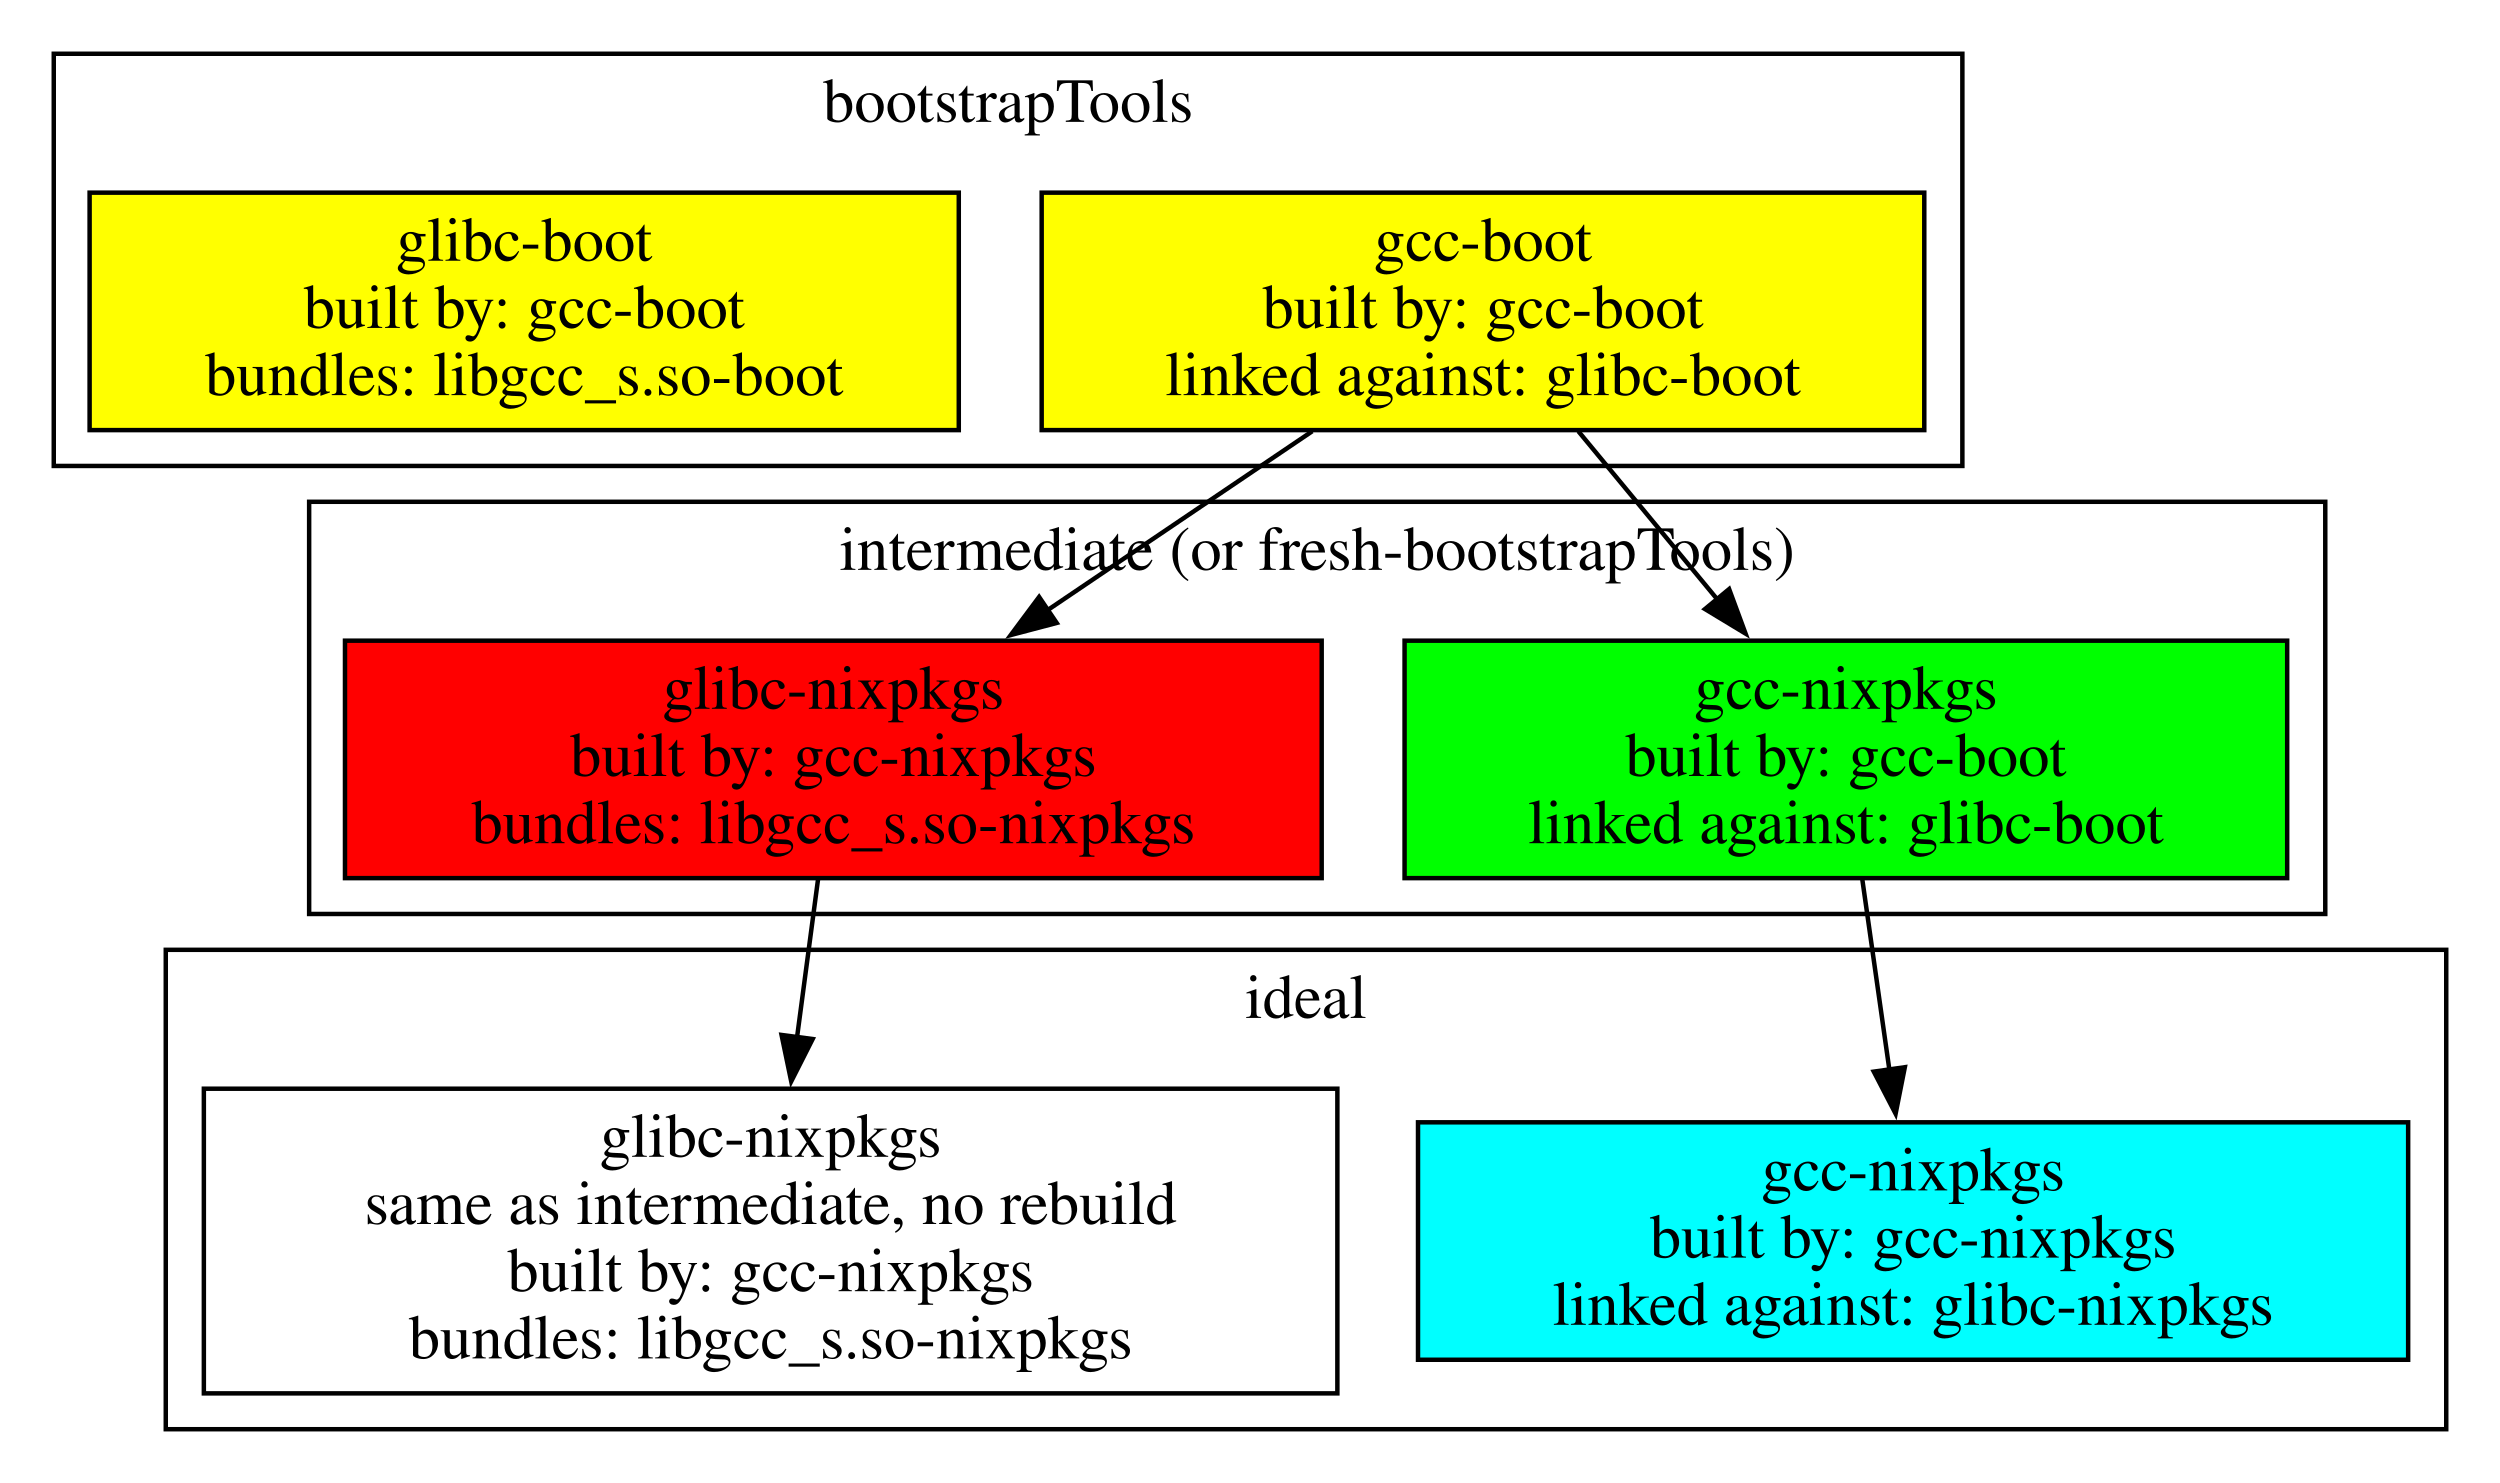
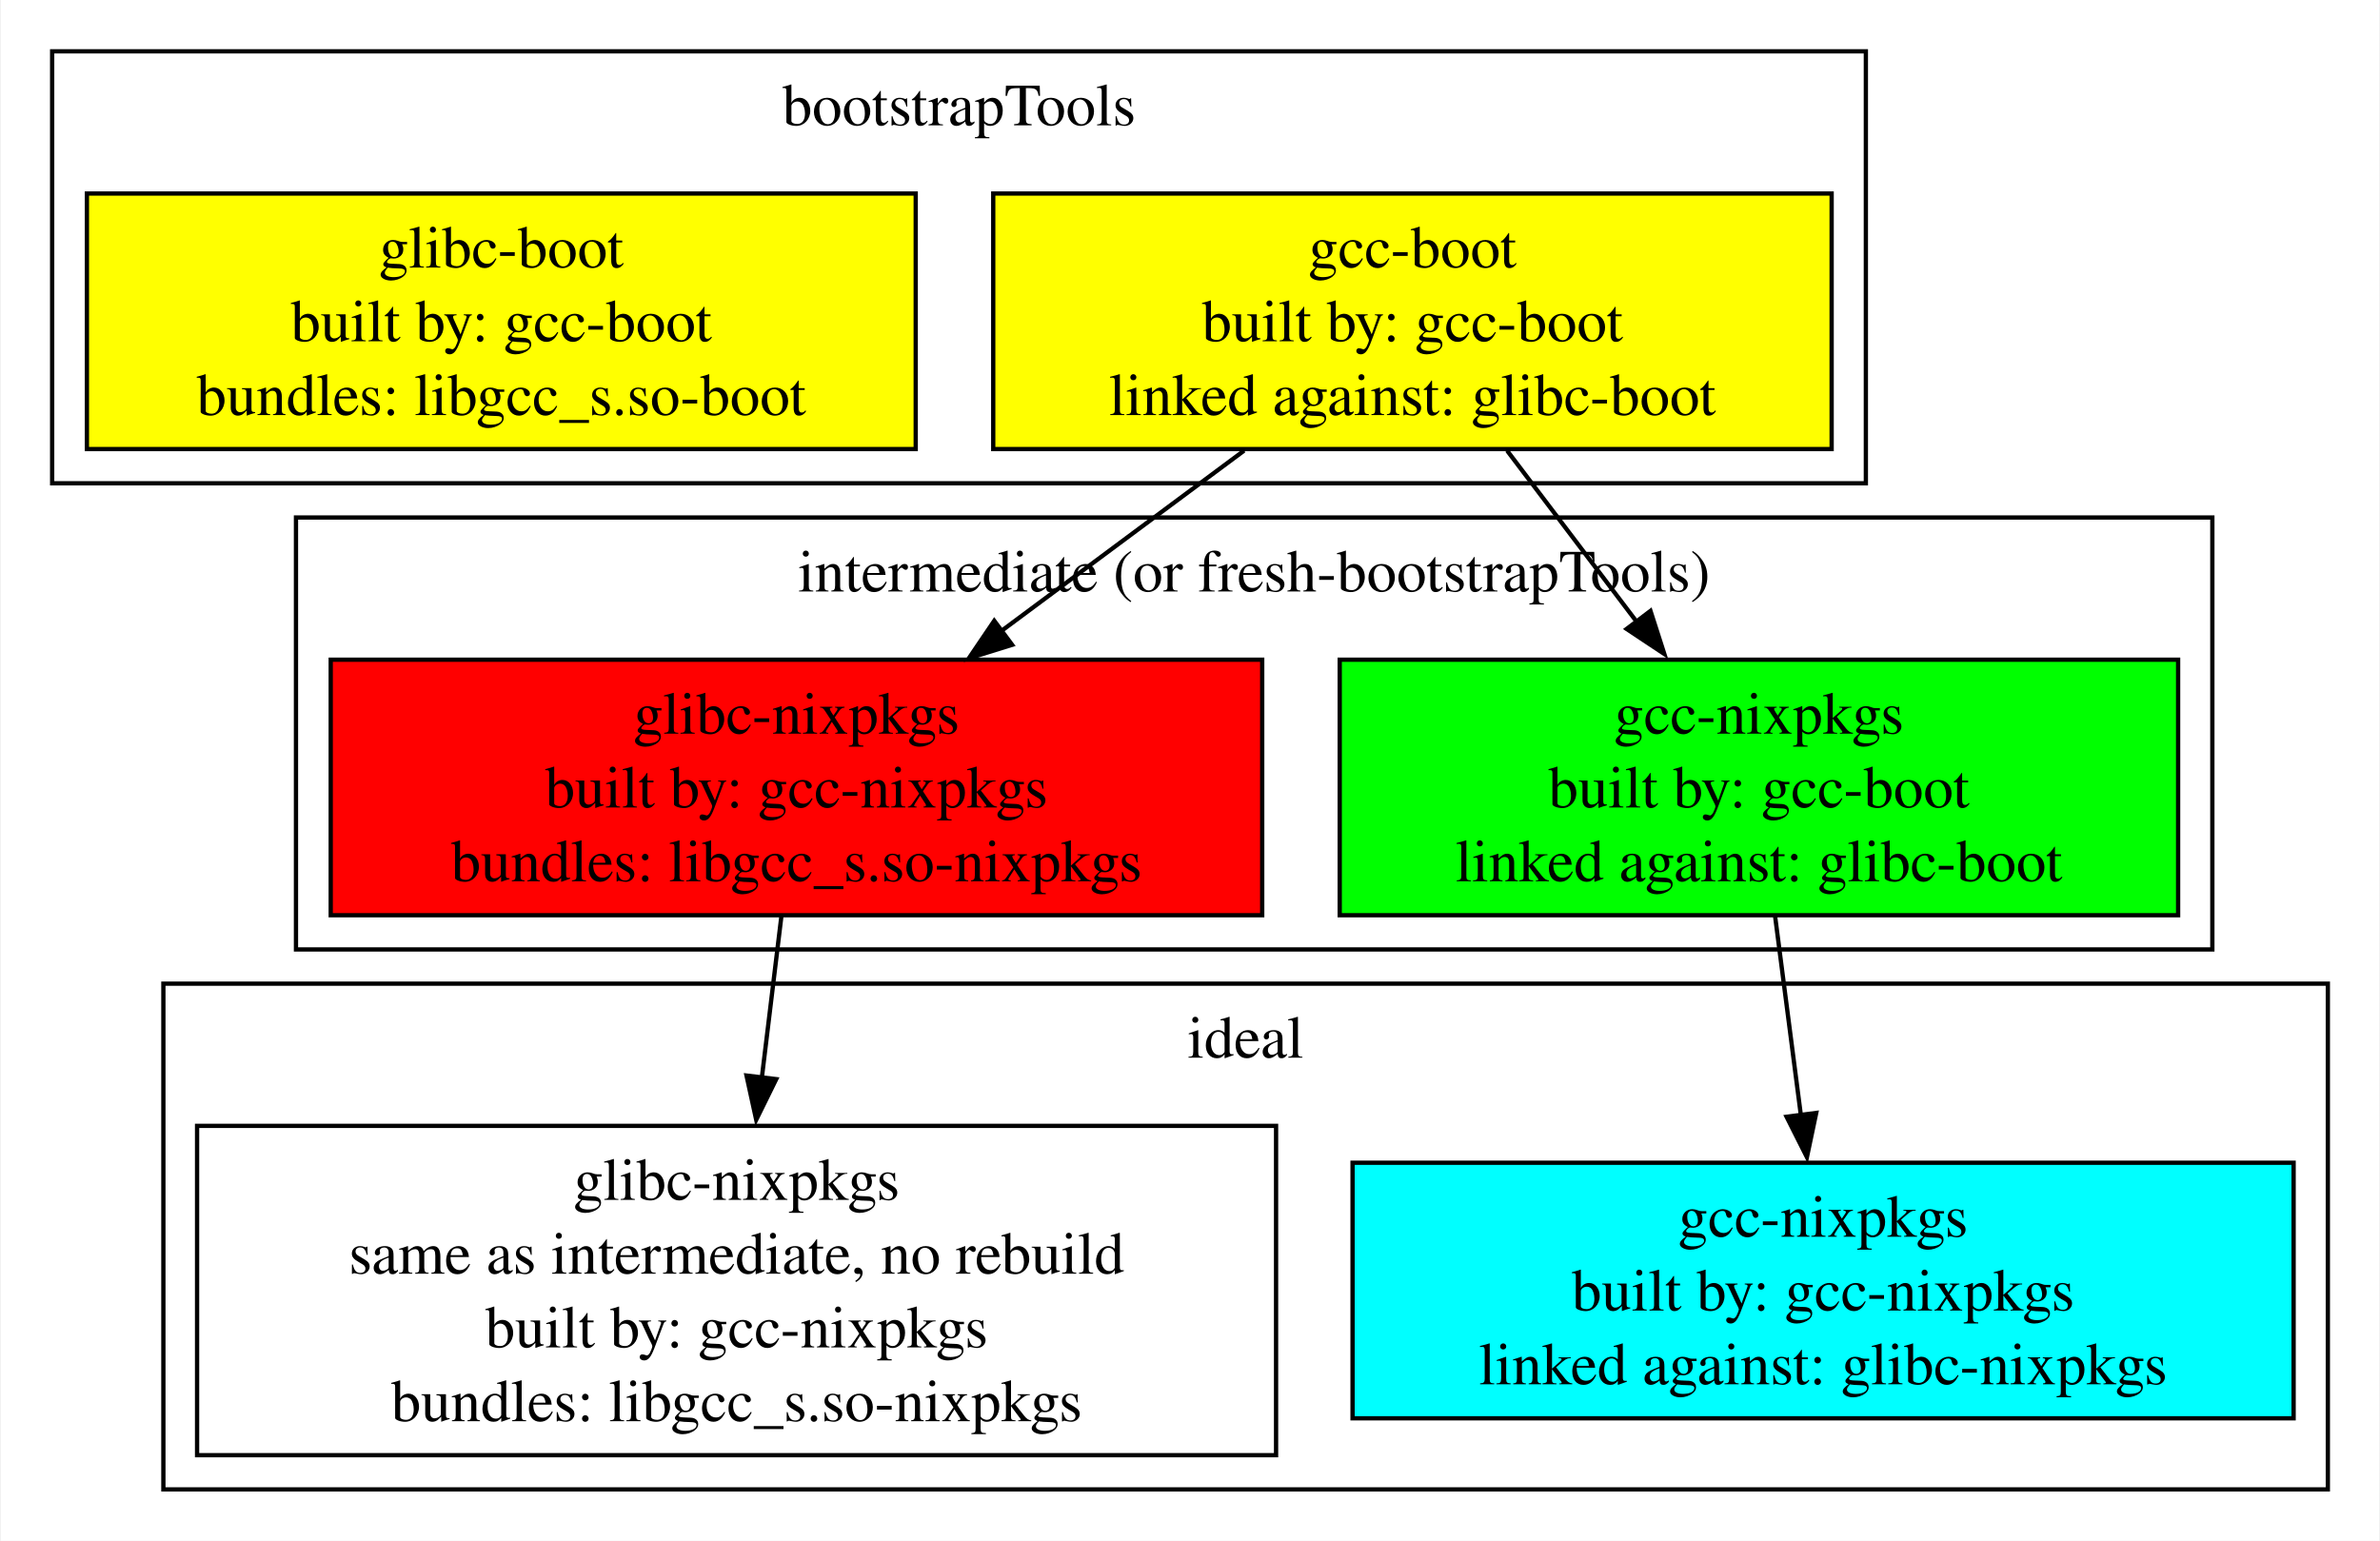
- <svg xmlns="http://www.w3.org/2000/svg" width="558pt" height="331pt" viewBox="0.00 0.00 558.00 331.00">
-   <g id="graph0" class="graph" transform="scale(1 1) rotate(0) translate(4 327)">
-     <polygon fill="white" stroke="none" points="-4,4 -4,-327 554,-327 554,4 -4,4" />
+ <svg xmlns="http://www.w3.org/2000/svg" width="556pt" height="360pt" viewBox="0.00 0.00 556.00 360.25">
+   <g id="graph0" class="graph" transform="scale(1 1) rotate(0) translate(4 356.25)">
+     <polygon fill="white" stroke="none" points="-4,4 -4,-356.25 552,-356.25 552,4 -4,4" />
    <g id="clust1" class="cluster">
-       <polygon fill="none" stroke="black" points="8,-223 8,-315 434,-315 434,-223 8,-223" />
-       <text text-anchor="middle" x="221" y="-299.8" font-family="Times,serif" font-size="14.00">bootstrapTools</text>
+       <polygon fill="none" stroke="black" points="8,-243.25 8,-344.25 432,-344.25 432,-243.25 8,-243.25" />
+       <text text-anchor="middle" x="220" y="-326.95" font-family="Times,serif" font-size="14.00">bootstrapTools</text>
    </g>
    <g id="clust2" class="cluster">
-       <polygon fill="none" stroke="black" points="65,-123 65,-215 515,-215 515,-123 65,-123" />
-       <text text-anchor="middle" x="290" y="-199.8" font-family="Times,serif" font-size="14.00">intermediate (or fresh-bootstrapTools)</text>
+       <polygon fill="none" stroke="black" points="65,-134.25 65,-235.25 513,-235.25 513,-134.25 65,-134.25" />
+       <text text-anchor="middle" x="289" y="-217.95" font-family="Times,serif" font-size="14.00">intermediate (or fresh-bootstrapTools)</text>
    </g>
    <g id="clust3" class="cluster">
-       <polygon fill="none" stroke="black" points="33,-8 33,-115 542,-115 542,-8 33,-8" />
-       <text text-anchor="middle" x="287.5" y="-99.8" font-family="Times,serif" font-size="14.00">ideal</text>
+       <polygon fill="none" stroke="black" points="34,-8 34,-126.25 540,-126.25 540,-8 34,-8" />
+       <text text-anchor="middle" x="287" y="-108.95" font-family="Times,serif" font-size="14.00">ideal</text>
    </g>
    <g id="node1" class="node">
-       <polygon fill="#ffff00" stroke="black" points="425.5,-284 228.5,-284 228.5,-231 425.5,-231 425.5,-284" />
-       <text text-anchor="middle" x="327" y="-268.8" font-family="Times,serif" font-size="14.00">gcc-boot</text>
-       <text text-anchor="middle" x="327" y="-253.8" font-family="Times,serif" font-size="14.00">built by: gcc-boot</text>
-       <text text-anchor="middle" x="327" y="-238.8" font-family="Times,serif" font-size="14.00">linked against: glibc-boot</text>
+       <polygon fill="#ffff00" stroke="black" points="424,-311 228,-311 228,-251.25 424,-251.25 424,-311" />
+       <text text-anchor="middle" x="326" y="-293.7" font-family="Times,serif" font-size="14.00">gcc-boot</text>
+       <text text-anchor="middle" x="326" y="-276.45" font-family="Times,serif" font-size="14.00">built by: gcc-boot</text>
+       <text text-anchor="middle" x="326" y="-259.2" font-family="Times,serif" font-size="14.00">linked against: glibc-boot</text>
    </g>
    <g id="node3" class="node">
-       <polygon fill="#00ff00" stroke="black" points="506.5,-184 309.5,-184 309.5,-131 506.5,-131 506.5,-184" />
-       <text text-anchor="middle" x="408" y="-168.8" font-family="Times,serif" font-size="14.00">gcc-nixpkgs</text>
-       <text text-anchor="middle" x="408" y="-153.8" font-family="Times,serif" font-size="14.00">built by: gcc-boot</text>
-       <text text-anchor="middle" x="408" y="-138.8" font-family="Times,serif" font-size="14.00">linked against: glibc-boot</text>
+       <polygon fill="#00ff00" stroke="black" points="505,-202 309,-202 309,-142.25 505,-142.25 505,-202" />
+       <text text-anchor="middle" x="407" y="-184.7" font-family="Times,serif" font-size="14.00">gcc-nixpkgs</text>
+       <text text-anchor="middle" x="407" y="-167.45" font-family="Times,serif" font-size="14.00">built by: gcc-boot</text>
+       <text text-anchor="middle" x="407" y="-150.2" font-family="Times,serif" font-size="14.00">linked against: glibc-boot</text>
    </g>
    <g id="edge1" class="edge">
-       <path fill="none" stroke="black" d="M348.28,-230.75C357.79,-219.25 369.13,-205.53 379.36,-193.15" />
-       <polygon fill="black" stroke="black" points="381.94,-195.52 385.61,-185.58 376.55,-191.06 381.94,-195.52" />
+       <path fill="none" stroke="black" d="M348.13,-250.89C357.51,-238.5 368.55,-223.92 378.52,-210.74" />
+       <polygon fill="black" stroke="black" points="381.65,-213.41 384.89,-203.33 376.07,-209.19 381.65,-213.41" />
    </g>
    <g id="node4" class="node">
-       <polygon fill="#ff0000" stroke="black" points="291,-184 73,-184 73,-131 291,-131 291,-184" />
-       <text text-anchor="middle" x="182" y="-168.8" font-family="Times,serif" font-size="14.00">glibc-nixpkgs</text>
-       <text text-anchor="middle" x="182" y="-153.8" font-family="Times,serif" font-size="14.00">built by: gcc-nixpkgs</text>
-       <text text-anchor="middle" x="182" y="-138.8" font-family="Times,serif" font-size="14.00">bundles: libgcc_s.so-nixpkgs</text>
+       <polygon fill="#ff0000" stroke="black" points="290.88,-202 73.12,-202 73.12,-142.25 290.88,-142.25 290.88,-202" />
+       <text text-anchor="middle" x="182" y="-184.7" font-family="Times,serif" font-size="14.00">glibc-nixpkgs</text>
+       <text text-anchor="middle" x="182" y="-167.45" font-family="Times,serif" font-size="14.00">built by: gcc-nixpkgs</text>
+       <text text-anchor="middle" x="182" y="-150.2" font-family="Times,serif" font-size="14.00">bundles: libgcc_s.so-nixpkgs</text>
    </g>
    <g id="edge2" class="edge">
-       <path fill="none" stroke="black" d="M288.9,-230.75C270.81,-218.53 249.01,-203.79 229.82,-190.82" />
-       <polygon fill="black" stroke="black" points="231.85,-187.96 221.6,-185.26 227.93,-193.76 231.85,-187.96" />
+       <path fill="none" stroke="black" d="M286.65,-250.89C269.19,-237.91 248.48,-222.52 230.11,-208.87" />
+       <polygon fill="black" stroke="black" points="232.42,-205.48 222.3,-202.33 228.24,-211.1 232.42,-205.48" />
    </g>
    <g id="node2" class="node">
-       <polygon fill="#ffff00" stroke="black" points="210,-284 16,-284 16,-231 210,-231 210,-284" />
-       <text text-anchor="middle" x="113" y="-268.8" font-family="Times,serif" font-size="14.00">glibc-boot</text>
-       <text text-anchor="middle" x="113" y="-253.8" font-family="Times,serif" font-size="14.00">built by: gcc-boot</text>
-       <text text-anchor="middle" x="113" y="-238.8" font-family="Times,serif" font-size="14.00">bundles: libgcc_s.so-boot</text>
+       <polygon fill="#ffff00" stroke="black" points="209.88,-311 16.12,-311 16.12,-251.25 209.88,-251.25 209.88,-311" />
+       <text text-anchor="middle" x="113" y="-293.7" font-family="Times,serif" font-size="14.00">glibc-boot</text>
+       <text text-anchor="middle" x="113" y="-276.45" font-family="Times,serif" font-size="14.00">built by: gcc-boot</text>
+       <text text-anchor="middle" x="113" y="-259.2" font-family="Times,serif" font-size="14.00">bundles: libgcc_s.so-boot</text>
    </g>
    <g id="node5" class="node">
-       <polygon fill="#00ffff" stroke="black" points="533.5,-76.5 312.5,-76.5 312.5,-23.5 533.5,-23.5 533.5,-76.5" />
-       <text text-anchor="middle" x="423" y="-61.3" font-family="Times,serif" font-size="14.00">gcc-nixpkgs</text>
-       <text text-anchor="middle" x="423" y="-46.3" font-family="Times,serif" font-size="14.00">built by: gcc-nixpkgs</text>
-       <text text-anchor="middle" x="423" y="-31.3" font-family="Times,serif" font-size="14.00">linked against: glibc-nixpkgs</text>
+       <polygon fill="#00ffff" stroke="black" points="532,-84.38 312,-84.38 312,-24.62 532,-24.62 532,-84.38" />
+       <text text-anchor="middle" x="422" y="-67.08" font-family="Times,serif" font-size="14.00">gcc-nixpkgs</text>
+       <text text-anchor="middle" x="422" y="-49.83" font-family="Times,serif" font-size="14.00">built by: gcc-nixpkgs</text>
+       <text text-anchor="middle" x="422" y="-32.58" font-family="Times,serif" font-size="14.00">linked against: glibc-nixpkgs</text>
    </g>
    <g id="edge3" class="edge">
-       <path fill="none" stroke="black" d="M411.67,-130.69C413.49,-117.92 415.71,-102.27 417.71,-88.22" />
-       <polygon fill="black" stroke="black" points="421.16,-88.8 419.1,-78.41 414.23,-87.81 421.16,-88.8" />
+       <path fill="none" stroke="black" d="M410.79,-141.95C412.61,-127.84 414.84,-110.7 416.82,-95.4" />
+       <polygon fill="black" stroke="black" points="420.4,-96.03 418.22,-85.67 413.46,-95.13 420.4,-96.03" />
    </g>
    <g id="node6" class="node">
-       <polygon fill="none" stroke="black" points="294.5,-84 41.5,-84 41.5,-16 294.5,-16 294.5,-84" />
-       <text text-anchor="middle" x="168" y="-68.8" font-family="Times,serif" font-size="14.00">glibc-nixpkgs</text>
-       <text text-anchor="middle" x="168" y="-53.8" font-family="Times,serif" font-size="14.00">same as intermediate, no rebuild</text>
-       <text text-anchor="middle" x="168" y="-38.8" font-family="Times,serif" font-size="14.00">built by: gcc-nixpkgs</text>
-       <text text-anchor="middle" x="168" y="-23.8" font-family="Times,serif" font-size="14.00">bundles: libgcc_s.so-nixpkgs</text>
+       <polygon fill="none" stroke="black" points="294.12,-93 41.88,-93 41.88,-16 294.12,-16 294.12,-93" />
+       <text text-anchor="middle" x="168" y="-75.7" font-family="Times,serif" font-size="14.00">glibc-nixpkgs</text>
+       <text text-anchor="middle" x="168" y="-58.45" font-family="Times,serif" font-size="14.00">same as intermediate, no rebuild</text>
+       <text text-anchor="middle" x="168" y="-41.2" font-family="Times,serif" font-size="14.00">built by: gcc-nixpkgs</text>
+       <text text-anchor="middle" x="168" y="-23.95" font-family="Times,serif" font-size="14.00">bundles: libgcc_s.so-nixpkgs</text>
    </g>
    <g id="edge4" class="edge">
-       <path fill="none" stroke="black" d="M178.58,-130.69C177.16,-120.06 175.49,-107.43 173.89,-95.4" />
-       <polygon fill="black" stroke="black" points="177.38,-95.08 172.6,-85.63 170.44,-96 177.38,-95.08" />
+       <path fill="none" stroke="black" d="M178.47,-141.95C177.07,-130.45 175.44,-116.93 173.88,-104.04" />
+       <polygon fill="black" stroke="black" points="177.27,-103.93 172.59,-94.42 170.32,-104.77 177.27,-103.93" />
    </g>
  </g>
</svg>
